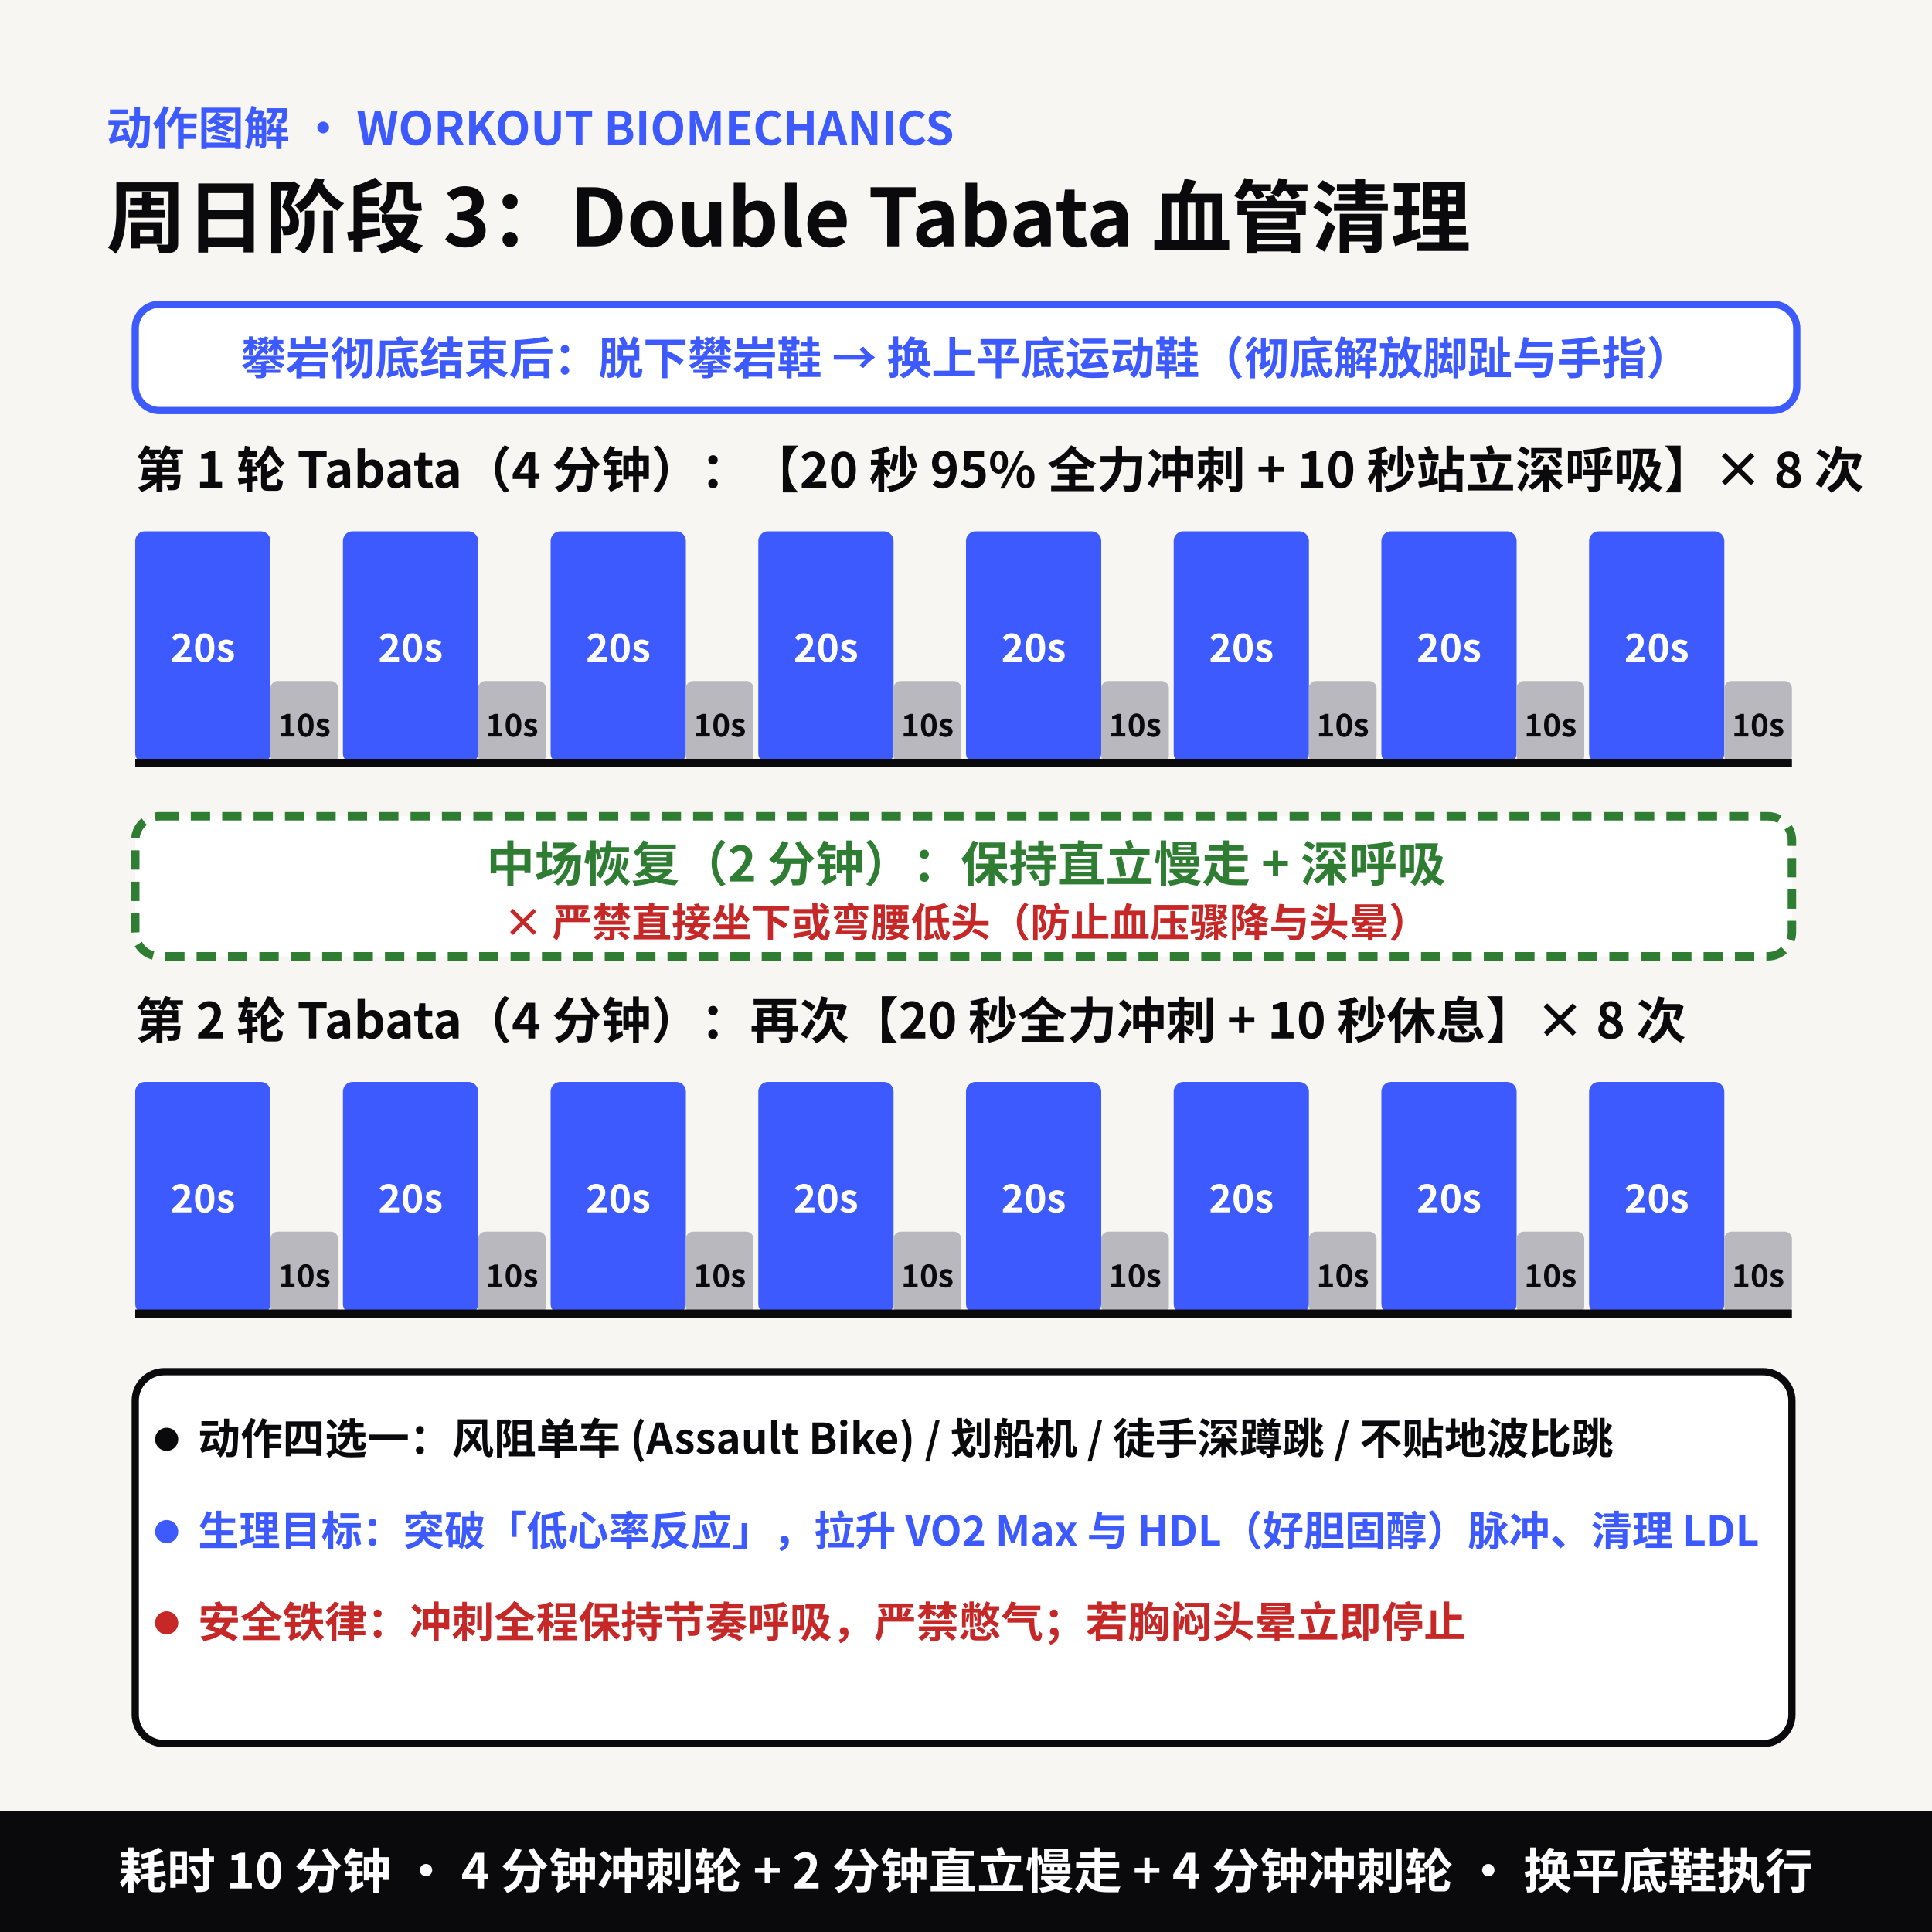
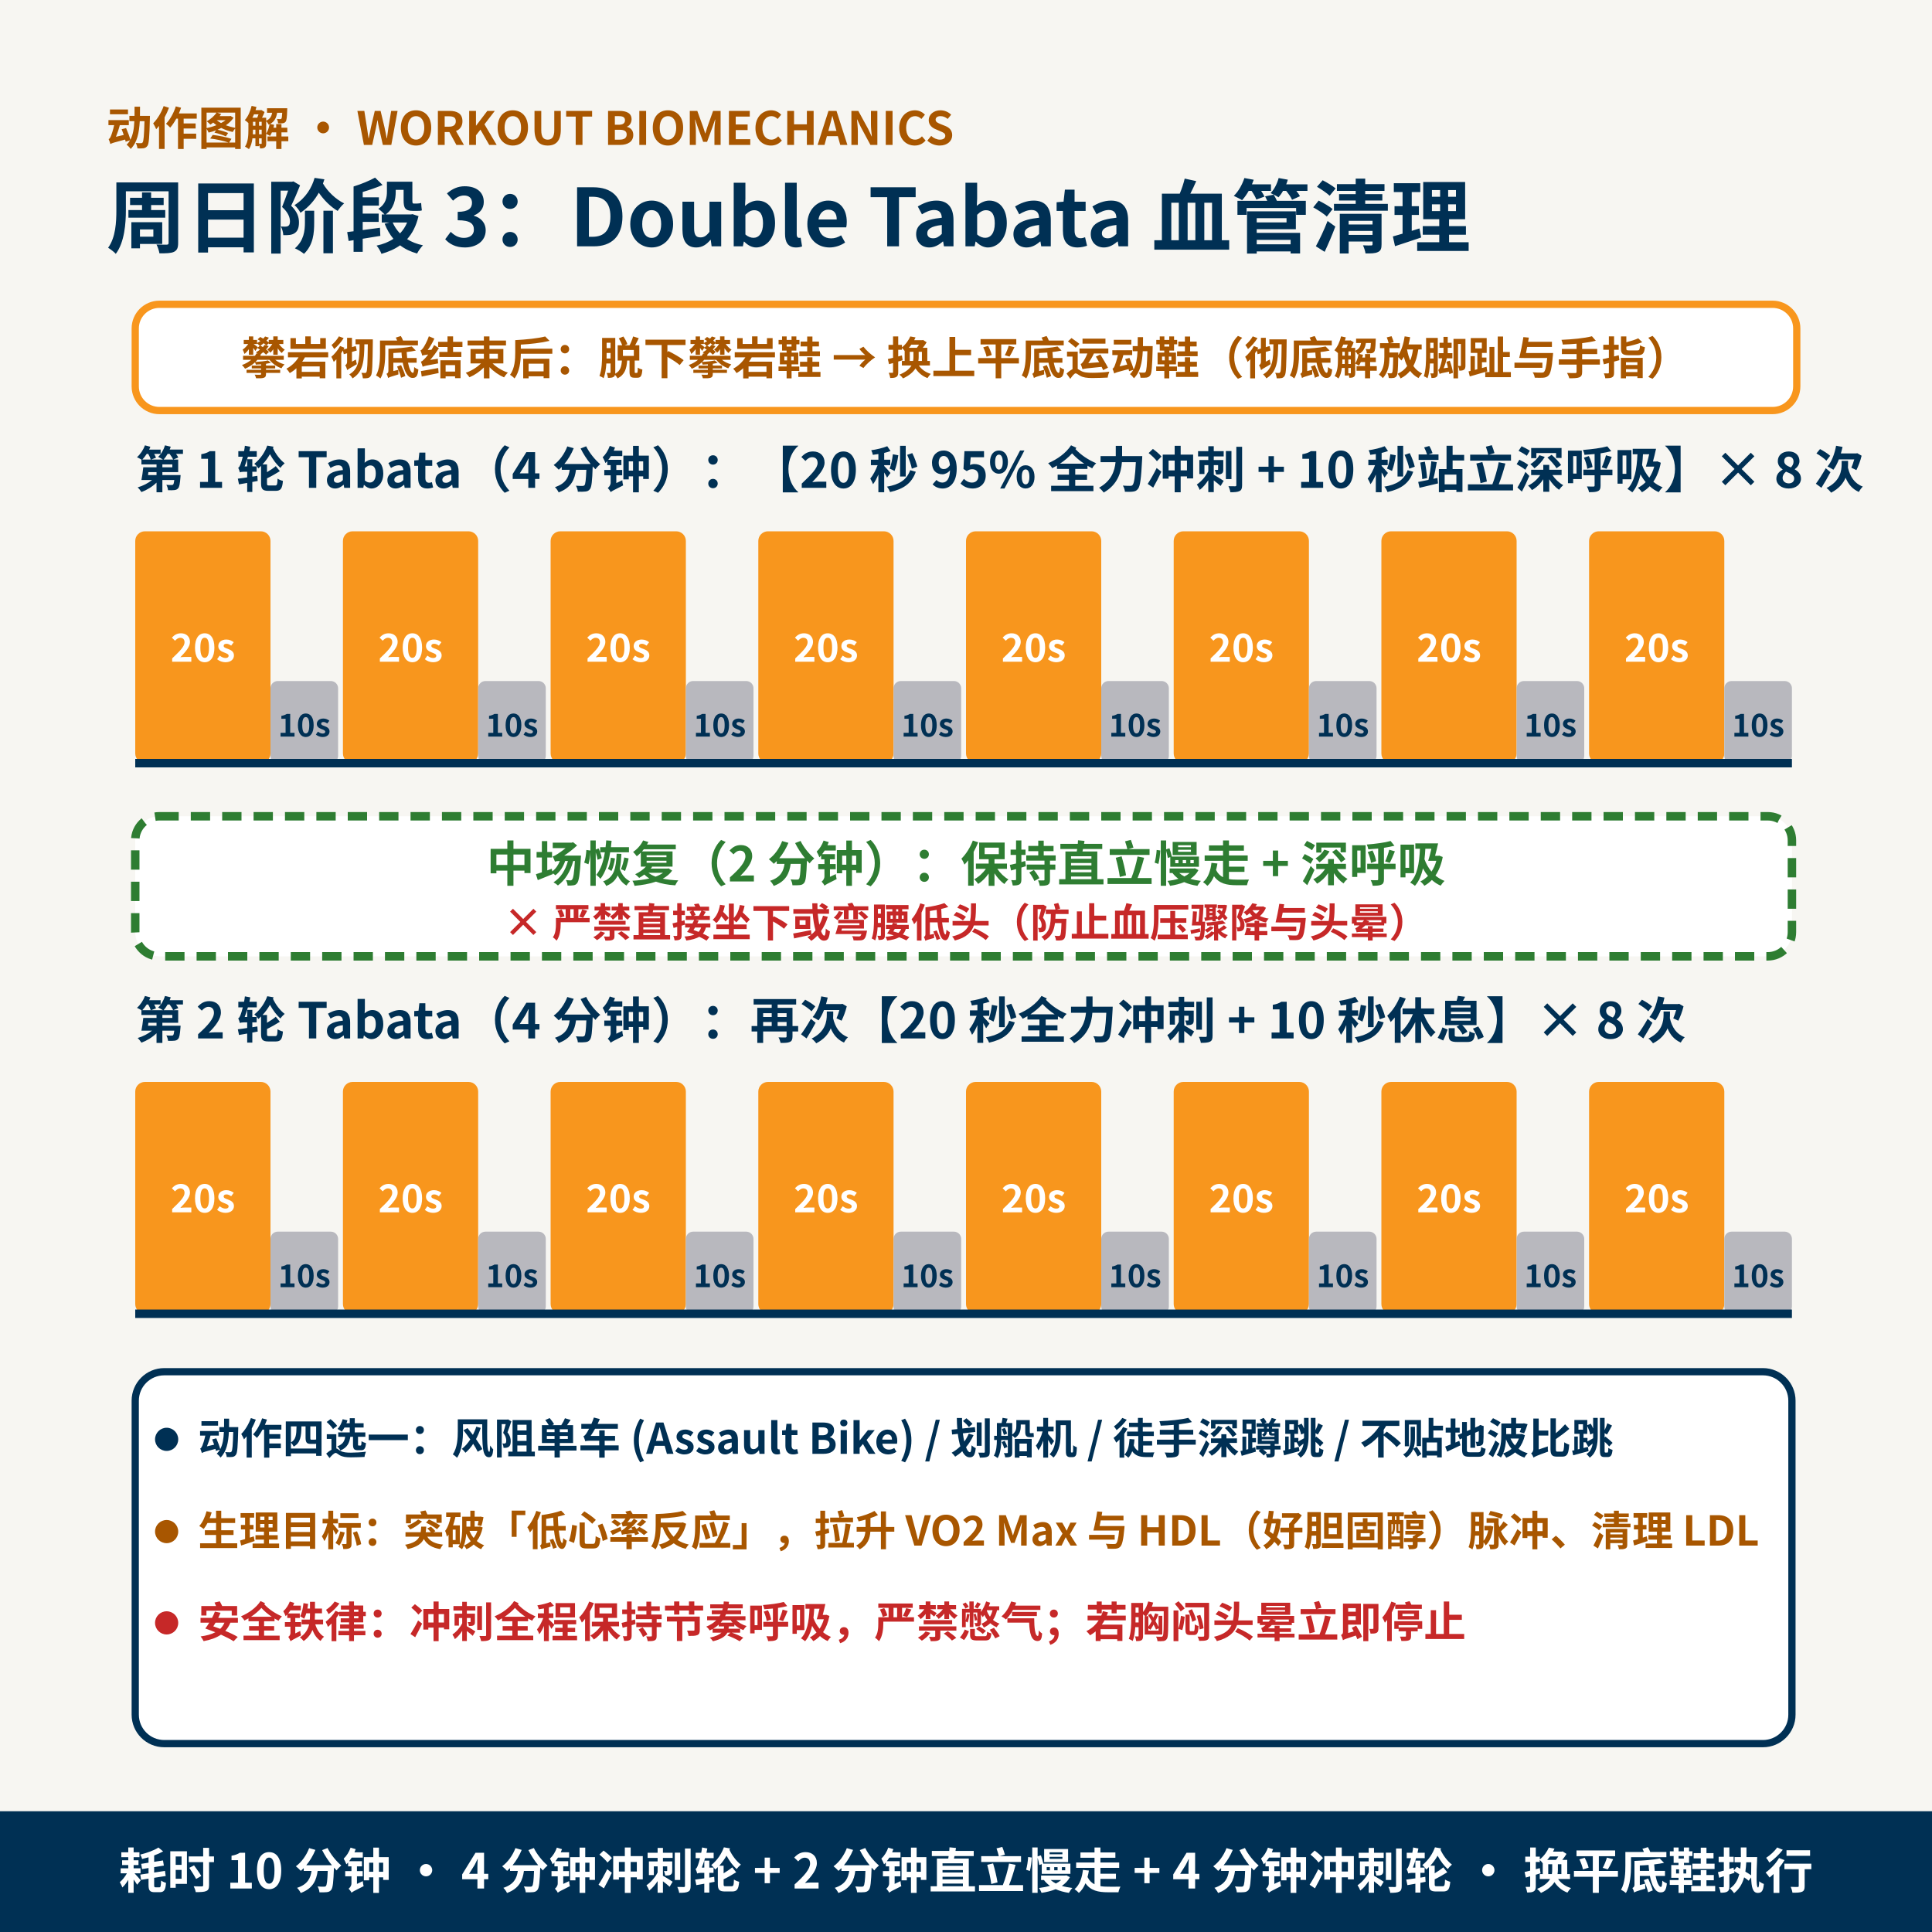
<svg xmlns="http://www.w3.org/2000/svg" viewBox="0 0 800 800" width="800" height="800">
  <rect width="800" height="800" fill="#f7f6f2" />
-   <text x="44.0" y="60.0" font-family="Noto Sans CJK SC, Noto Sans SC, PingFang SC, sans-serif" font-size="19" font-weight="800" fill="#3d5afe" text-anchor="start">动作图解 · WORKOUT BIOMECHANICS</text>
-   <text x="44.0" y="102.0" font-family="Noto Sans CJK SC, Noto Sans SC, PingFang SC, sans-serif" font-size="33" font-weight="900" fill="#0a0a0d" text-anchor="start">周日阶段 3：Double Tabata 血管清理</text>
-   <rect x="56.0" y="126.0" width="688.0" height="44.0" rx="10" fill="#fff" stroke="#3d5afe" stroke-width="3" />
-   <text x="400.0" y="155.0" font-family="Noto Sans CJK SC, Noto Sans SC, PingFang SC, sans-serif" font-size="18.5" font-weight="800" fill="#3d5afe" text-anchor="middle">攀岩彻底结束后：脱下攀岩鞋 → 换上平底运动鞋（彻底解放脚趾与手指）</text>
-   <text x="56.0" y="202.0" font-family="Noto Sans CJK SC, Noto Sans SC, PingFang SC, sans-serif" font-size="20.5" font-weight="900" fill="#0a0a0d" text-anchor="start">第 1 轮 Tabata（4 分钟）：【20 秒 95% 全力冲刺 + 10 秒站立深呼吸】× 8 次</text>
-   <rect x="56.0" y="220.0" width="56.0" height="96.0" rx="4" fill="#3d5afe" stroke="#3d5afe" stroke-width="0" />
+   <text x="44.0" y="60.0" font-family="Noto Sans CJK SC, Noto Sans SC, PingFang SC, sans-serif" font-size="19" font-weight="800" fill="#a85600" text-anchor="start">动作图解 · WORKOUT BIOMECHANICS</text>
+   <text x="44.0" y="102.0" font-family="Noto Sans CJK SC, Noto Sans SC, PingFang SC, sans-serif" font-size="33" font-weight="900" fill="#003054" text-anchor="start">周日阶段 3：Double Tabata 血管清理</text>
+   <rect x="56.0" y="126.0" width="688.0" height="44.0" rx="10" fill="#fff" stroke="#f8961d" stroke-width="3" />
+   <text x="400.0" y="155.0" font-family="Noto Sans CJK SC, Noto Sans SC, PingFang SC, sans-serif" font-size="18.5" font-weight="800" fill="#a85600" text-anchor="middle">攀岩彻底结束后：脱下攀岩鞋 → 换上平底运动鞋（彻底解放脚趾与手指）</text>
+   <text x="56.0" y="202.0" font-family="Noto Sans CJK SC, Noto Sans SC, PingFang SC, sans-serif" font-size="20.5" font-weight="900" fill="#003054" text-anchor="start">第 1 轮 Tabata（4 分钟）：【20 秒 95% 全力冲刺 + 10 秒站立深呼吸】× 8 次</text>
+   <rect x="56.0" y="220.0" width="56.0" height="96.0" rx="4" fill="#f8961d" stroke="#f8961d" stroke-width="0" />
  <text x="84.0" y="274.0" font-family="Noto Sans CJK SC, Noto Sans SC, PingFang SC, sans-serif" font-size="16" font-weight="800" fill="#fff" text-anchor="middle">20s</text>
  <rect x="112.0" y="282.0" width="28.0" height="34.0" rx="3" fill="#b8b8be" stroke="#b8b8be" stroke-width="0" />
-   <text x="126.0" y="305.0" font-family="Noto Sans CJK SC, Noto Sans SC, PingFang SC, sans-serif" font-size="13" font-weight="700" fill="#0a0a0d" text-anchor="middle">10s</text>
-   <rect x="142.0" y="220.0" width="56.0" height="96.0" rx="4" fill="#3d5afe" stroke="#3d5afe" stroke-width="0" />
+   <text x="126.0" y="305.0" font-family="Noto Sans CJK SC, Noto Sans SC, PingFang SC, sans-serif" font-size="13" font-weight="700" fill="#003054" text-anchor="middle">10s</text>
+   <rect x="142.0" y="220.0" width="56.0" height="96.0" rx="4" fill="#f8961d" stroke="#f8961d" stroke-width="0" />
  <text x="170.0" y="274.0" font-family="Noto Sans CJK SC, Noto Sans SC, PingFang SC, sans-serif" font-size="16" font-weight="800" fill="#fff" text-anchor="middle">20s</text>
  <rect x="198.0" y="282.0" width="28.0" height="34.0" rx="3" fill="#b8b8be" stroke="#b8b8be" stroke-width="0" />
-   <text x="212.0" y="305.0" font-family="Noto Sans CJK SC, Noto Sans SC, PingFang SC, sans-serif" font-size="13" font-weight="700" fill="#0a0a0d" text-anchor="middle">10s</text>
-   <rect x="228.0" y="220.0" width="56.0" height="96.0" rx="4" fill="#3d5afe" stroke="#3d5afe" stroke-width="0" />
+   <text x="212.0" y="305.0" font-family="Noto Sans CJK SC, Noto Sans SC, PingFang SC, sans-serif" font-size="13" font-weight="700" fill="#003054" text-anchor="middle">10s</text>
+   <rect x="228.0" y="220.0" width="56.0" height="96.0" rx="4" fill="#f8961d" stroke="#f8961d" stroke-width="0" />
  <text x="256.0" y="274.0" font-family="Noto Sans CJK SC, Noto Sans SC, PingFang SC, sans-serif" font-size="16" font-weight="800" fill="#fff" text-anchor="middle">20s</text>
  <rect x="284.0" y="282.0" width="28.0" height="34.0" rx="3" fill="#b8b8be" stroke="#b8b8be" stroke-width="0" />
-   <text x="298.0" y="305.0" font-family="Noto Sans CJK SC, Noto Sans SC, PingFang SC, sans-serif" font-size="13" font-weight="700" fill="#0a0a0d" text-anchor="middle">10s</text>
-   <rect x="314.0" y="220.0" width="56.0" height="96.0" rx="4" fill="#3d5afe" stroke="#3d5afe" stroke-width="0" />
+   <text x="298.0" y="305.0" font-family="Noto Sans CJK SC, Noto Sans SC, PingFang SC, sans-serif" font-size="13" font-weight="700" fill="#003054" text-anchor="middle">10s</text>
+   <rect x="314.0" y="220.0" width="56.0" height="96.0" rx="4" fill="#f8961d" stroke="#f8961d" stroke-width="0" />
  <text x="342.0" y="274.0" font-family="Noto Sans CJK SC, Noto Sans SC, PingFang SC, sans-serif" font-size="16" font-weight="800" fill="#fff" text-anchor="middle">20s</text>
  <rect x="370.0" y="282.0" width="28.0" height="34.0" rx="3" fill="#b8b8be" stroke="#b8b8be" stroke-width="0" />
-   <text x="384.0" y="305.0" font-family="Noto Sans CJK SC, Noto Sans SC, PingFang SC, sans-serif" font-size="13" font-weight="700" fill="#0a0a0d" text-anchor="middle">10s</text>
-   <rect x="400.0" y="220.0" width="56.0" height="96.0" rx="4" fill="#3d5afe" stroke="#3d5afe" stroke-width="0" />
+   <text x="384.0" y="305.0" font-family="Noto Sans CJK SC, Noto Sans SC, PingFang SC, sans-serif" font-size="13" font-weight="700" fill="#003054" text-anchor="middle">10s</text>
+   <rect x="400.0" y="220.0" width="56.0" height="96.0" rx="4" fill="#f8961d" stroke="#f8961d" stroke-width="0" />
  <text x="428.0" y="274.0" font-family="Noto Sans CJK SC, Noto Sans SC, PingFang SC, sans-serif" font-size="16" font-weight="800" fill="#fff" text-anchor="middle">20s</text>
  <rect x="456.0" y="282.0" width="28.0" height="34.0" rx="3" fill="#b8b8be" stroke="#b8b8be" stroke-width="0" />
-   <text x="470.0" y="305.0" font-family="Noto Sans CJK SC, Noto Sans SC, PingFang SC, sans-serif" font-size="13" font-weight="700" fill="#0a0a0d" text-anchor="middle">10s</text>
-   <rect x="486.0" y="220.0" width="56.0" height="96.0" rx="4" fill="#3d5afe" stroke="#3d5afe" stroke-width="0" />
+   <text x="470.0" y="305.0" font-family="Noto Sans CJK SC, Noto Sans SC, PingFang SC, sans-serif" font-size="13" font-weight="700" fill="#003054" text-anchor="middle">10s</text>
+   <rect x="486.0" y="220.0" width="56.0" height="96.0" rx="4" fill="#f8961d" stroke="#f8961d" stroke-width="0" />
  <text x="514.0" y="274.0" font-family="Noto Sans CJK SC, Noto Sans SC, PingFang SC, sans-serif" font-size="16" font-weight="800" fill="#fff" text-anchor="middle">20s</text>
  <rect x="542.0" y="282.0" width="28.0" height="34.0" rx="3" fill="#b8b8be" stroke="#b8b8be" stroke-width="0" />
-   <text x="556.0" y="305.0" font-family="Noto Sans CJK SC, Noto Sans SC, PingFang SC, sans-serif" font-size="13" font-weight="700" fill="#0a0a0d" text-anchor="middle">10s</text>
-   <rect x="572.0" y="220.0" width="56.0" height="96.0" rx="4" fill="#3d5afe" stroke="#3d5afe" stroke-width="0" />
+   <text x="556.0" y="305.0" font-family="Noto Sans CJK SC, Noto Sans SC, PingFang SC, sans-serif" font-size="13" font-weight="700" fill="#003054" text-anchor="middle">10s</text>
+   <rect x="572.0" y="220.0" width="56.0" height="96.0" rx="4" fill="#f8961d" stroke="#f8961d" stroke-width="0" />
  <text x="600.0" y="274.0" font-family="Noto Sans CJK SC, Noto Sans SC, PingFang SC, sans-serif" font-size="16" font-weight="800" fill="#fff" text-anchor="middle">20s</text>
  <rect x="628.0" y="282.0" width="28.0" height="34.0" rx="3" fill="#b8b8be" stroke="#b8b8be" stroke-width="0" />
-   <text x="642.0" y="305.0" font-family="Noto Sans CJK SC, Noto Sans SC, PingFang SC, sans-serif" font-size="13" font-weight="700" fill="#0a0a0d" text-anchor="middle">10s</text>
-   <rect x="658.0" y="220.0" width="56.0" height="96.0" rx="4" fill="#3d5afe" stroke="#3d5afe" stroke-width="0" />
+   <text x="642.0" y="305.0" font-family="Noto Sans CJK SC, Noto Sans SC, PingFang SC, sans-serif" font-size="13" font-weight="700" fill="#003054" text-anchor="middle">10s</text>
+   <rect x="658.0" y="220.0" width="56.0" height="96.0" rx="4" fill="#f8961d" stroke="#f8961d" stroke-width="0" />
  <text x="686.0" y="274.0" font-family="Noto Sans CJK SC, Noto Sans SC, PingFang SC, sans-serif" font-size="16" font-weight="800" fill="#fff" text-anchor="middle">20s</text>
  <rect x="714.0" y="282.0" width="28.0" height="34.0" rx="3" fill="#b8b8be" stroke="#b8b8be" stroke-width="0" />
-   <text x="728.0" y="305.0" font-family="Noto Sans CJK SC, Noto Sans SC, PingFang SC, sans-serif" font-size="13" font-weight="700" fill="#0a0a0d" text-anchor="middle">10s</text>
-   <polyline points="56.0,316.0 742.0,316.0" fill="none" stroke="#0a0a0d" stroke-width="3.5" stroke-linecap="butt" stroke-linejoin="round" />
+   <text x="728.0" y="305.0" font-family="Noto Sans CJK SC, Noto Sans SC, PingFang SC, sans-serif" font-size="13" font-weight="700" fill="#003054" text-anchor="middle">10s</text>
+   <polyline points="56.0,316.0 742.0,316.0" fill="none" stroke="#003054" stroke-width="3.5" stroke-linecap="butt" stroke-linejoin="round" />
  <rect x="56.0" y="338.0" width="686.0" height="58.0" rx="10" fill="#fff" stroke="#2e7d32" stroke-width="3.5" stroke-dasharray="8 5" />
  <text x="400.0" y="365.0" font-family="Noto Sans CJK SC, Noto Sans SC, PingFang SC, sans-serif" font-size="20" font-weight="800" fill="#2e7d32" text-anchor="middle">中场恢复（2 分钟）：保持直立慢走 + 深呼吸</text>
  <text x="400.0" y="388.0" font-family="Noto Sans CJK SC, Noto Sans SC, PingFang SC, sans-serif" font-size="16.5" font-weight="700" fill="#c62828" text-anchor="middle">× 严禁直接坐下或弯腰低头（防止血压骤降与头晕）</text>
-   <text x="56.0" y="430.0" font-family="Noto Sans CJK SC, Noto Sans SC, PingFang SC, sans-serif" font-size="20.5" font-weight="900" fill="#0a0a0d" text-anchor="start">第 2 轮 Tabata（4 分钟）：再次【20 秒全力冲刺 + 10 秒休息】× 8 次</text>
-   <rect x="56.0" y="448.0" width="56.0" height="96.0" rx="4" fill="#3d5afe" stroke="#3d5afe" stroke-width="0" />
+   <text x="56.0" y="430.0" font-family="Noto Sans CJK SC, Noto Sans SC, PingFang SC, sans-serif" font-size="20.5" font-weight="900" fill="#003054" text-anchor="start">第 2 轮 Tabata（4 分钟）：再次【20 秒全力冲刺 + 10 秒休息】× 8 次</text>
+   <rect x="56.0" y="448.0" width="56.0" height="96.0" rx="4" fill="#f8961d" stroke="#f8961d" stroke-width="0" />
  <text x="84.0" y="502.0" font-family="Noto Sans CJK SC, Noto Sans SC, PingFang SC, sans-serif" font-size="16" font-weight="800" fill="#fff" text-anchor="middle">20s</text>
  <rect x="112.0" y="510.0" width="28.0" height="34.0" rx="3" fill="#b8b8be" stroke="#b8b8be" stroke-width="0" />
-   <text x="126.0" y="533.0" font-family="Noto Sans CJK SC, Noto Sans SC, PingFang SC, sans-serif" font-size="13" font-weight="700" fill="#0a0a0d" text-anchor="middle">10s</text>
-   <rect x="142.0" y="448.0" width="56.0" height="96.0" rx="4" fill="#3d5afe" stroke="#3d5afe" stroke-width="0" />
+   <text x="126.0" y="533.0" font-family="Noto Sans CJK SC, Noto Sans SC, PingFang SC, sans-serif" font-size="13" font-weight="700" fill="#003054" text-anchor="middle">10s</text>
+   <rect x="142.0" y="448.0" width="56.0" height="96.0" rx="4" fill="#f8961d" stroke="#f8961d" stroke-width="0" />
  <text x="170.0" y="502.0" font-family="Noto Sans CJK SC, Noto Sans SC, PingFang SC, sans-serif" font-size="16" font-weight="800" fill="#fff" text-anchor="middle">20s</text>
  <rect x="198.0" y="510.0" width="28.0" height="34.0" rx="3" fill="#b8b8be" stroke="#b8b8be" stroke-width="0" />
-   <text x="212.0" y="533.0" font-family="Noto Sans CJK SC, Noto Sans SC, PingFang SC, sans-serif" font-size="13" font-weight="700" fill="#0a0a0d" text-anchor="middle">10s</text>
-   <rect x="228.0" y="448.0" width="56.0" height="96.0" rx="4" fill="#3d5afe" stroke="#3d5afe" stroke-width="0" />
+   <text x="212.0" y="533.0" font-family="Noto Sans CJK SC, Noto Sans SC, PingFang SC, sans-serif" font-size="13" font-weight="700" fill="#003054" text-anchor="middle">10s</text>
+   <rect x="228.0" y="448.0" width="56.0" height="96.0" rx="4" fill="#f8961d" stroke="#f8961d" stroke-width="0" />
  <text x="256.0" y="502.0" font-family="Noto Sans CJK SC, Noto Sans SC, PingFang SC, sans-serif" font-size="16" font-weight="800" fill="#fff" text-anchor="middle">20s</text>
  <rect x="284.0" y="510.0" width="28.0" height="34.0" rx="3" fill="#b8b8be" stroke="#b8b8be" stroke-width="0" />
-   <text x="298.0" y="533.0" font-family="Noto Sans CJK SC, Noto Sans SC, PingFang SC, sans-serif" font-size="13" font-weight="700" fill="#0a0a0d" text-anchor="middle">10s</text>
-   <rect x="314.0" y="448.0" width="56.0" height="96.0" rx="4" fill="#3d5afe" stroke="#3d5afe" stroke-width="0" />
+   <text x="298.0" y="533.0" font-family="Noto Sans CJK SC, Noto Sans SC, PingFang SC, sans-serif" font-size="13" font-weight="700" fill="#003054" text-anchor="middle">10s</text>
+   <rect x="314.0" y="448.0" width="56.0" height="96.0" rx="4" fill="#f8961d" stroke="#f8961d" stroke-width="0" />
  <text x="342.0" y="502.0" font-family="Noto Sans CJK SC, Noto Sans SC, PingFang SC, sans-serif" font-size="16" font-weight="800" fill="#fff" text-anchor="middle">20s</text>
  <rect x="370.0" y="510.0" width="28.0" height="34.0" rx="3" fill="#b8b8be" stroke="#b8b8be" stroke-width="0" />
-   <text x="384.0" y="533.0" font-family="Noto Sans CJK SC, Noto Sans SC, PingFang SC, sans-serif" font-size="13" font-weight="700" fill="#0a0a0d" text-anchor="middle">10s</text>
-   <rect x="400.0" y="448.0" width="56.0" height="96.0" rx="4" fill="#3d5afe" stroke="#3d5afe" stroke-width="0" />
+   <text x="384.0" y="533.0" font-family="Noto Sans CJK SC, Noto Sans SC, PingFang SC, sans-serif" font-size="13" font-weight="700" fill="#003054" text-anchor="middle">10s</text>
+   <rect x="400.0" y="448.0" width="56.0" height="96.0" rx="4" fill="#f8961d" stroke="#f8961d" stroke-width="0" />
  <text x="428.0" y="502.0" font-family="Noto Sans CJK SC, Noto Sans SC, PingFang SC, sans-serif" font-size="16" font-weight="800" fill="#fff" text-anchor="middle">20s</text>
  <rect x="456.0" y="510.0" width="28.0" height="34.0" rx="3" fill="#b8b8be" stroke="#b8b8be" stroke-width="0" />
-   <text x="470.0" y="533.0" font-family="Noto Sans CJK SC, Noto Sans SC, PingFang SC, sans-serif" font-size="13" font-weight="700" fill="#0a0a0d" text-anchor="middle">10s</text>
-   <rect x="486.0" y="448.0" width="56.0" height="96.0" rx="4" fill="#3d5afe" stroke="#3d5afe" stroke-width="0" />
+   <text x="470.0" y="533.0" font-family="Noto Sans CJK SC, Noto Sans SC, PingFang SC, sans-serif" font-size="13" font-weight="700" fill="#003054" text-anchor="middle">10s</text>
+   <rect x="486.0" y="448.0" width="56.0" height="96.0" rx="4" fill="#f8961d" stroke="#f8961d" stroke-width="0" />
  <text x="514.0" y="502.0" font-family="Noto Sans CJK SC, Noto Sans SC, PingFang SC, sans-serif" font-size="16" font-weight="800" fill="#fff" text-anchor="middle">20s</text>
  <rect x="542.0" y="510.0" width="28.0" height="34.0" rx="3" fill="#b8b8be" stroke="#b8b8be" stroke-width="0" />
-   <text x="556.0" y="533.0" font-family="Noto Sans CJK SC, Noto Sans SC, PingFang SC, sans-serif" font-size="13" font-weight="700" fill="#0a0a0d" text-anchor="middle">10s</text>
-   <rect x="572.0" y="448.0" width="56.0" height="96.0" rx="4" fill="#3d5afe" stroke="#3d5afe" stroke-width="0" />
+   <text x="556.0" y="533.0" font-family="Noto Sans CJK SC, Noto Sans SC, PingFang SC, sans-serif" font-size="13" font-weight="700" fill="#003054" text-anchor="middle">10s</text>
+   <rect x="572.0" y="448.0" width="56.0" height="96.0" rx="4" fill="#f8961d" stroke="#f8961d" stroke-width="0" />
  <text x="600.0" y="502.0" font-family="Noto Sans CJK SC, Noto Sans SC, PingFang SC, sans-serif" font-size="16" font-weight="800" fill="#fff" text-anchor="middle">20s</text>
  <rect x="628.0" y="510.0" width="28.0" height="34.0" rx="3" fill="#b8b8be" stroke="#b8b8be" stroke-width="0" />
-   <text x="642.0" y="533.0" font-family="Noto Sans CJK SC, Noto Sans SC, PingFang SC, sans-serif" font-size="13" font-weight="700" fill="#0a0a0d" text-anchor="middle">10s</text>
-   <rect x="658.0" y="448.0" width="56.0" height="96.0" rx="4" fill="#3d5afe" stroke="#3d5afe" stroke-width="0" />
+   <text x="642.0" y="533.0" font-family="Noto Sans CJK SC, Noto Sans SC, PingFang SC, sans-serif" font-size="13" font-weight="700" fill="#003054" text-anchor="middle">10s</text>
+   <rect x="658.0" y="448.0" width="56.0" height="96.0" rx="4" fill="#f8961d" stroke="#f8961d" stroke-width="0" />
  <text x="686.0" y="502.0" font-family="Noto Sans CJK SC, Noto Sans SC, PingFang SC, sans-serif" font-size="16" font-weight="800" fill="#fff" text-anchor="middle">20s</text>
  <rect x="714.0" y="510.0" width="28.0" height="34.0" rx="3" fill="#b8b8be" stroke="#b8b8be" stroke-width="0" />
-   <text x="728.0" y="533.0" font-family="Noto Sans CJK SC, Noto Sans SC, PingFang SC, sans-serif" font-size="13" font-weight="700" fill="#0a0a0d" text-anchor="middle">10s</text>
-   <polyline points="56.0,544.0 742.0,544.0" fill="none" stroke="#0a0a0d" stroke-width="3.5" stroke-linecap="butt" stroke-linejoin="round" />
-   <rect x="56.0" y="568.0" width="686.0" height="154.0" rx="12" fill="#fff" stroke="#0a0a0d" stroke-width="3" />
-   <circle cx="69.0" cy="596.0" r="4.8" fill="#0a0a0d" />
-   <text x="82.0" y="602.0" font-family="Noto Sans CJK SC, Noto Sans SC, PingFang SC, sans-serif" font-size="17.5" font-weight="700" fill="#0a0a0d" text-anchor="start">动作四选一：风阻单车 (Assault Bike) / 划船机 / 徒手深蹲跳 / 不贴地波比跳</text>
-   <circle cx="69.0" cy="634.2" r="4.8" fill="#3d5afe" />
-   <text x="82.0" y="640.0" font-family="Noto Sans CJK SC, Noto Sans SC, PingFang SC, sans-serif" font-size="17" font-weight="700" fill="#3d5afe" text-anchor="start">生理目标：突破「低心率反应」，拉升 VO2 Max 与 HDL（好胆固醇）脉冲、清理 LDL</text>
+   <text x="728.0" y="533.0" font-family="Noto Sans CJK SC, Noto Sans SC, PingFang SC, sans-serif" font-size="13" font-weight="700" fill="#003054" text-anchor="middle">10s</text>
+   <polyline points="56.0,544.0 742.0,544.0" fill="none" stroke="#003054" stroke-width="3.5" stroke-linecap="butt" stroke-linejoin="round" />
+   <rect x="56.0" y="568.0" width="686.0" height="154.0" rx="12" fill="#fff" stroke="#003054" stroke-width="3" />
+   <circle cx="69.0" cy="596.0" r="4.8" fill="#003054" />
+   <text x="82.0" y="602.0" font-family="Noto Sans CJK SC, Noto Sans SC, PingFang SC, sans-serif" font-size="17.5" font-weight="700" fill="#003054" text-anchor="start">动作四选一：风阻单车 (Assault Bike) / 划船机 / 徒手深蹲跳 / 不贴地波比跳</text>
+   <circle cx="69.0" cy="634.2" r="4.8" fill="#a85600" />
+   <text x="82.0" y="640.0" font-family="Noto Sans CJK SC, Noto Sans SC, PingFang SC, sans-serif" font-size="17" font-weight="700" fill="#a85600" text-anchor="start">生理目标：突破「低心率反应」，拉升 VO2 Max 与 HDL（好胆固醇）脉冲、清理 LDL</text>
  <circle cx="69.0" cy="672.0" r="4.8" fill="#c62828" />
  <text x="82.0" y="678.0" font-family="Noto Sans CJK SC, Noto Sans SC, PingFang SC, sans-serif" font-size="17.5" font-weight="700" fill="#c62828" text-anchor="start">安全铁律：冲刺全程保持节奏呼吸，严禁憋气；若胸闷头晕立即停止</text>
-   <rect x="0" y="750" width="800" height="50" fill="#0a0a0d" />
+   <rect x="0" y="750" width="800" height="50" fill="#003054" />
  <text x="400.0" y="782.0" font-family="Noto Sans CJK SC, Noto Sans SC, PingFang SC, sans-serif" font-size="20" font-weight="700" fill="#fff" text-anchor="middle">耗时 10 分钟 · 4 分钟冲刺轮 + 2 分钟直立慢走 + 4 分钟冲刺轮 · 换平底鞋执行</text>
</svg>
